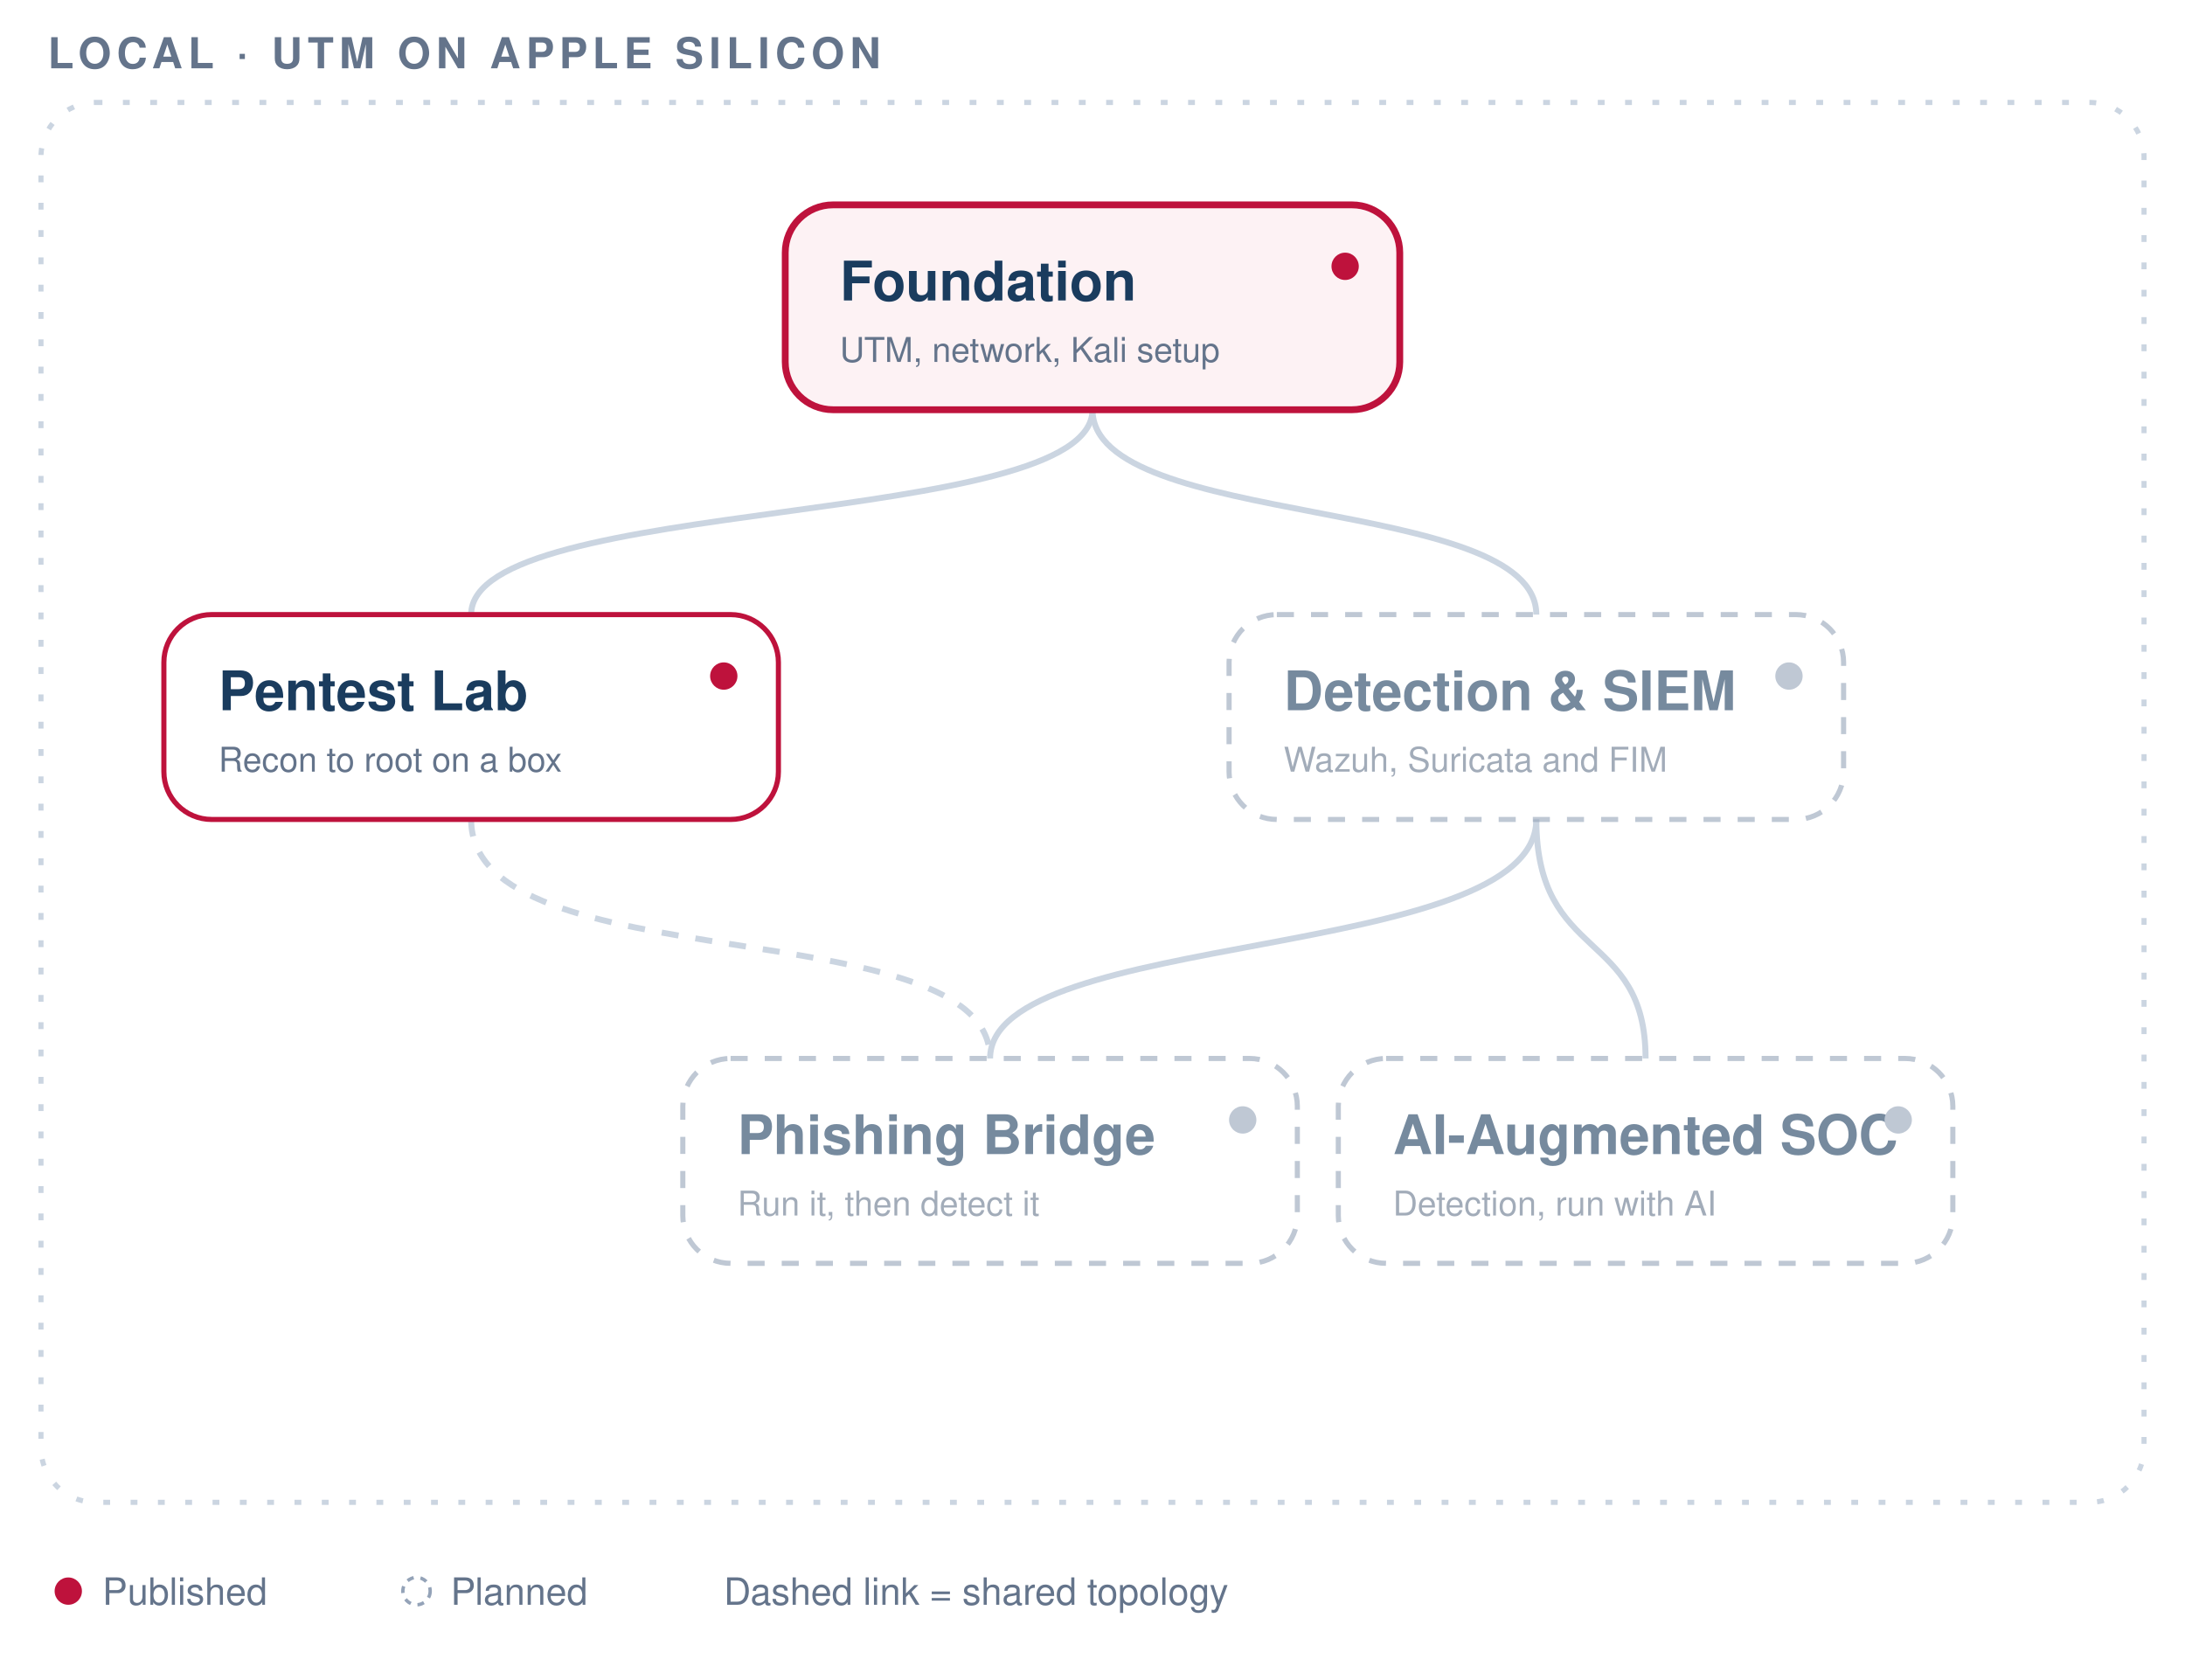
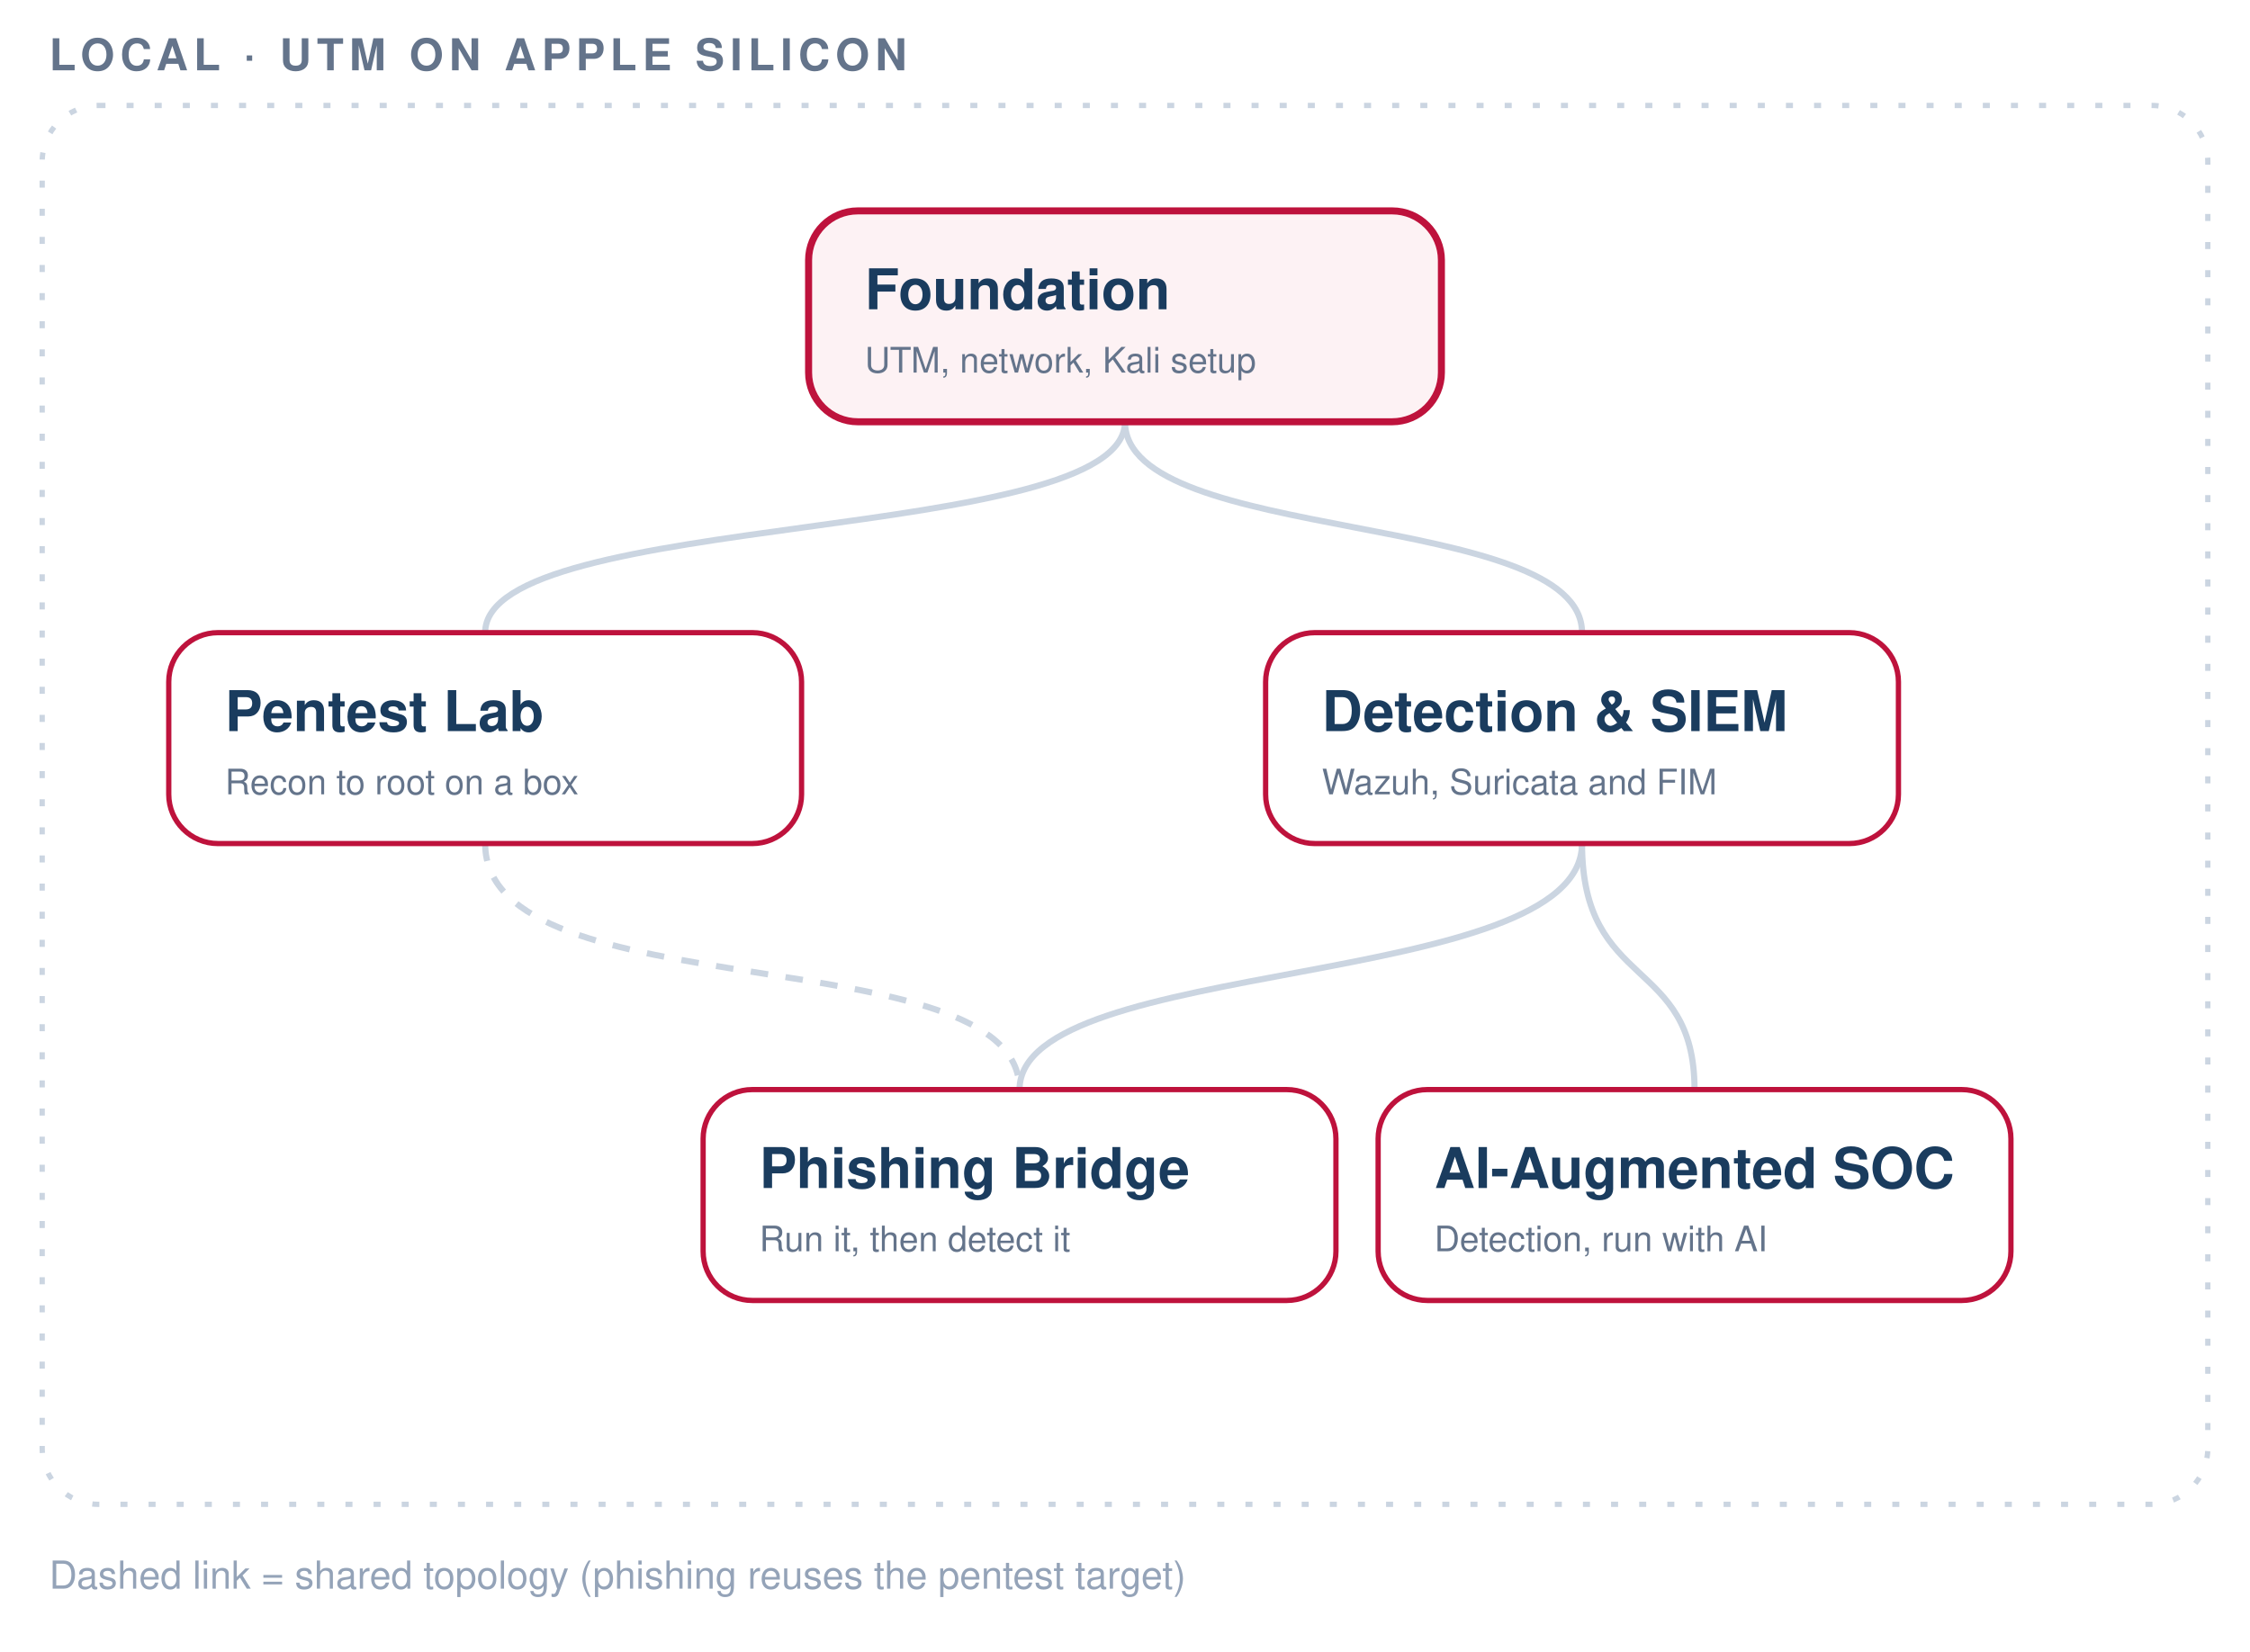
- <svg xmlns="http://www.w3.org/2000/svg" viewBox="0 0 640 492" font-family="Helvetica, Arial, sans-serif">
+ <svg xmlns="http://www.w3.org/2000/svg" viewBox="0 0 640 470" font-family="Helvetica, Arial, sans-serif">
  <text x="14" y="20" font-size="12.5" font-weight="700" letter-spacing="1.6" fill="#64748b">LOCAL · UTM ON APPLE SILICON</text>
-   <rect x="12" y="30" width="616" height="410" rx="16" fill="none" stroke="#cbd5e1" stroke-width="1.5" stroke-dasharray="2 6" />
+   <rect x="12" y="30" width="616" height="398" rx="16" fill="none" stroke="#cbd5e1" stroke-width="1.5" stroke-dasharray="2 6" />
  <path d="M320 120 C 320 155, 138 145, 138 180" fill="none" stroke="#cbd5e1" stroke-width="1.75" />
  <path d="M320 120 C 320 155, 450 145, 450 180" fill="none" stroke="#cbd5e1" stroke-width="1.75" />
  <path d="M450 240 C 450 282, 290 272, 290 310" fill="none" stroke="#cbd5e1" stroke-width="1.75" />
  <path d="M450 240 C 450 282, 482 272, 482 310" fill="none" stroke="#cbd5e1" stroke-width="1.75" />
  <path d="M138 240 C 138 288, 290 266, 290 310" fill="none" stroke="#cbd5e1" stroke-width="1.75" stroke-dasharray="5 5" />
  <rect x="230" y="60" width="180" height="60" rx="14" fill="#fdf2f4" stroke="#be123c" stroke-width="2" />
  <text x="246" y="88" font-size="16" font-weight="700" fill="#1a3c5e">Foundation</text>
  <text x="246" y="106" font-size="10" fill="#64748b">UTM, network, Kali setup</text>
-   <circle cx="394" cy="78" r="4" fill="#be123c" />
  <rect x="48" y="180" width="180" height="60" rx="14" fill="none" stroke="#be123c" stroke-width="1.5" />
  <text x="64" y="208" font-size="16" font-weight="700" fill="#1a3c5e">Pentest Lab</text>
  <text x="64" y="226" font-size="10" fill="#64748b">Recon to root on a box</text>
-   <circle cx="212" cy="198" r="4" fill="#be123c" />
-   <g opacity="0.6">
-     <rect x="360" y="180" width="180" height="60" rx="14" fill="none" stroke="#94a3b8" stroke-width="1.5" stroke-dasharray="5 5" />
-     <text x="376" y="208" font-size="16" font-weight="700" fill="#1a3c5e">Detection &amp; SIEM</text>
-     <text x="376" y="226" font-size="10" fill="#64748b">Wazuh, Suricata and FIM</text>
-     <circle cx="524" cy="198" r="4" fill="#94a3b8" />
-   </g>
-   <g opacity="0.6">
-     <rect x="200" y="310" width="180" height="60" rx="14" fill="none" stroke="#94a3b8" stroke-width="1.5" stroke-dasharray="5 5" />
-     <text x="216" y="338" font-size="16" font-weight="700" fill="#1a3c5e">Phishing Bridge</text>
-     <text x="216" y="356" font-size="10" fill="#64748b">Run it, then detect it</text>
-     <circle cx="364" cy="328" r="4" fill="#94a3b8" />
-   </g>
-   <g opacity="0.6">
-     <rect x="392" y="310" width="180" height="60" rx="14" fill="none" stroke="#94a3b8" stroke-width="1.5" stroke-dasharray="5 5" />
-     <text x="408" y="338" font-size="16" font-weight="700" fill="#1a3c5e">AI-Augmented SOC</text>
-     <text x="408" y="356" font-size="10" fill="#64748b">Detection, run with AI</text>
-     <circle cx="556" cy="328" r="4" fill="#94a3b8" />
-   </g>
-   <circle cx="20" cy="466" r="4" fill="#be123c" />
-   <text x="30" y="470" font-size="11" fill="#64748b">Published</text>
-   <circle cx="122" cy="466" r="4" fill="none" stroke="#94a3b8" stroke-dasharray="2 2" />
-   <text x="132" y="470" font-size="11" fill="#64748b">Planned</text>
-   <text x="212" y="470" font-size="11" fill="#64748b">Dashed link = shared topology</text>
+   <rect x="360" y="180" width="180" height="60" rx="14" fill="none" stroke="#be123c" stroke-width="1.5" />
+   <text x="376" y="208" font-size="16" font-weight="700" fill="#1a3c5e">Detection &amp; SIEM</text>
+   <text x="376" y="226" font-size="10" fill="#64748b">Wazuh, Suricata and FIM</text>
+   <rect x="200" y="310" width="180" height="60" rx="14" fill="none" stroke="#be123c" stroke-width="1.5" />
+   <text x="216" y="338" font-size="16" font-weight="700" fill="#1a3c5e">Phishing Bridge</text>
+   <text x="216" y="356" font-size="10" fill="#64748b">Run it, then detect it</text>
+   <rect x="392" y="310" width="180" height="60" rx="14" fill="none" stroke="#be123c" stroke-width="1.5" />
+   <text x="408" y="338" font-size="16" font-weight="700" fill="#1a3c5e">AI-Augmented SOC</text>
+   <text x="408" y="356" font-size="10" fill="#64748b">Detection, run with AI</text>
+   <text x="14" y="452" font-size="11" fill="#94a3b8">Dashed link = shared topology (phishing reuses the pentest target)</text>
</svg>
